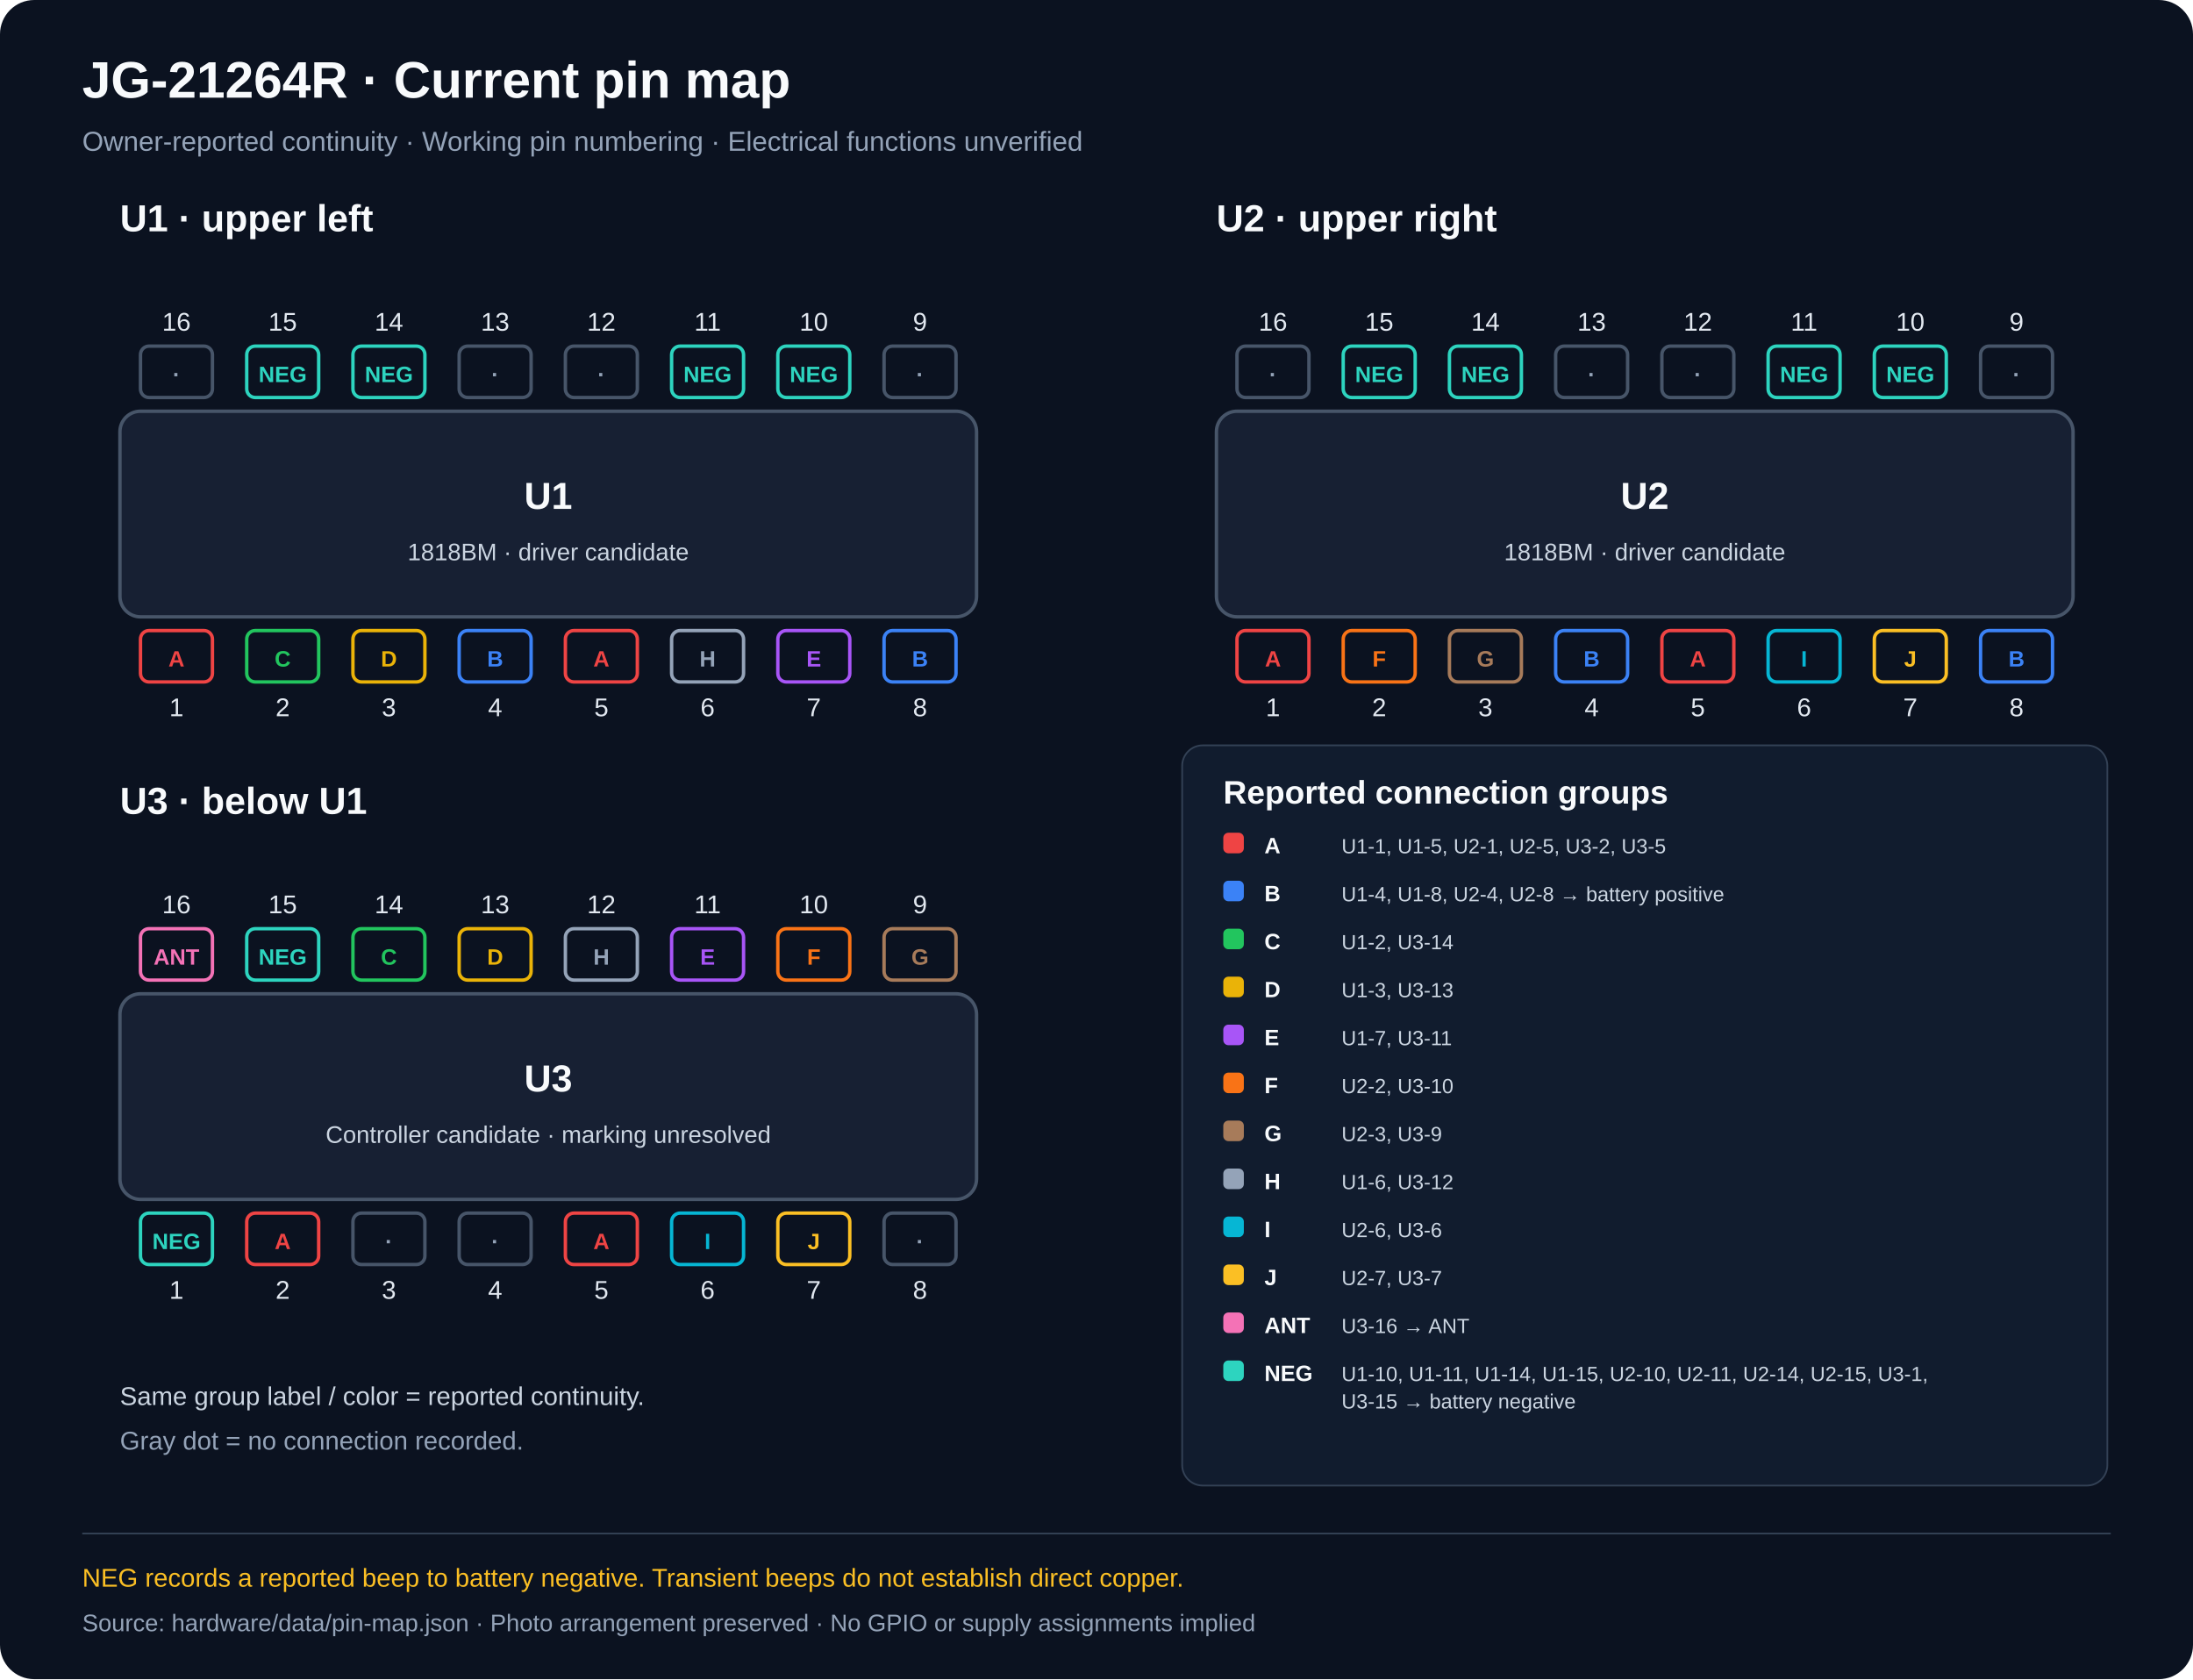
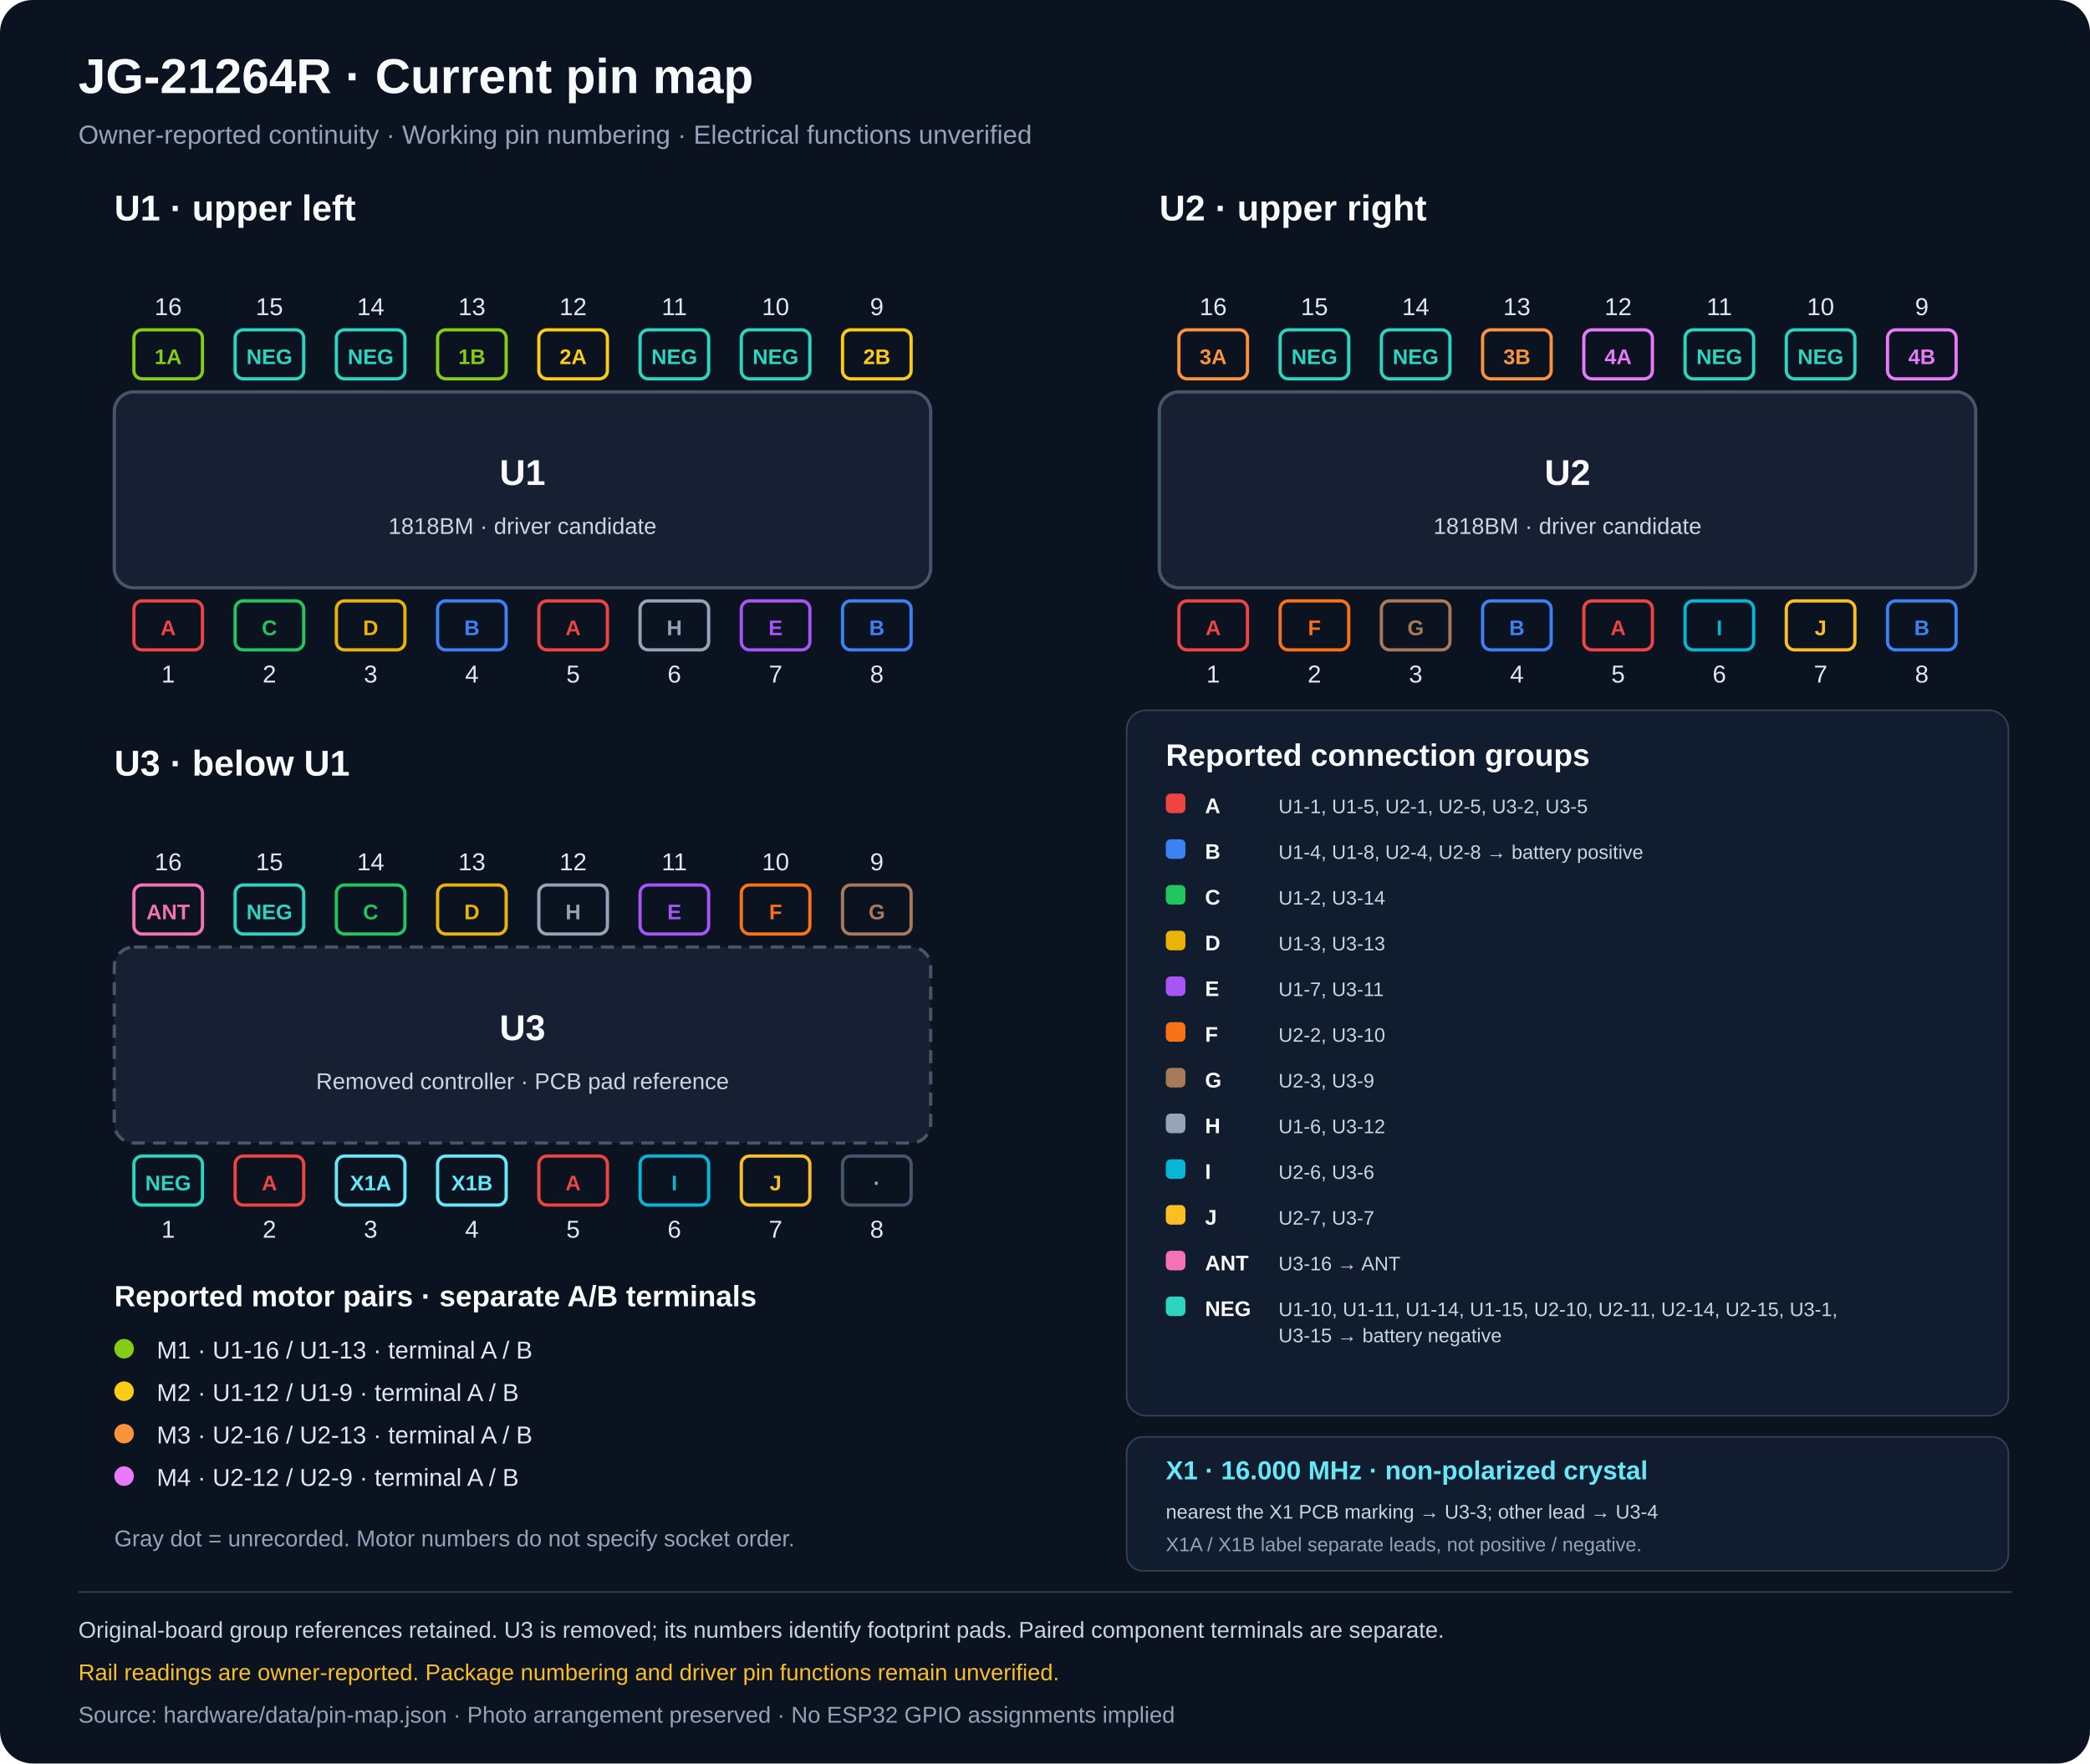
- <svg xmlns="http://www.w3.org/2000/svg" width="1280" height="980" viewBox="0 0 1280 980" role="img" aria-labelledby="title desc">
-   <rect width="1280" height="980" rx="20" fill="#0b1220" />
+ <svg xmlns="http://www.w3.org/2000/svg" width="1280" height="1080" viewBox="0 0 1280 1080" role="img" aria-labelledby="title desc">
+   <rect width="1280" height="1080" rx="20" fill="#0b1220" />
  <g font-family="Arial, Helvetica, sans-serif">
    <text x="48" y="57" fill="#f8fafc" font-size="30" font-weight="700">JG-21264R · Current pin map</text>
    <text x="48" y="88" fill="#94a3b8" font-size="16">Owner-reported continuity · Working pin numbering · Electrical functions unverified</text>
    <text x="70" y="135" fill="#f8fafc" font-size="22" font-weight="700">U1 · upper left</text>
    <rect x="70" y="240" width="500" height="120" rx="12" fill="#172033" stroke="#475569" stroke-width="2" />
    <text x="320" y="297" text-anchor="middle" fill="#f8fafc" font-size="22" font-weight="700">U1</text>
    <text x="320" y="327" text-anchor="middle" fill="#cbd5e1" font-size="14">1818BM · driver candidate</text>
-     <rect x="82" y="202" width="42" height="30" rx="5" fill="#0b1220" stroke="#475569" stroke-width="2" />
-     <text x="103" y="223" text-anchor="middle" fill="#94a3b8" font-size="13" font-weight="700">·</text>
+     <rect x="82" y="202" width="42" height="30" rx="5" fill="#0b1220" stroke="#84cc16" stroke-width="2" />
+     <text x="103" y="223" text-anchor="middle" fill="#84cc16" font-size="13" font-weight="700">1A</text>
    <text x="103" y="193" text-anchor="middle" fill="#e2e8f0" font-size="15">16</text>
    <rect x="144" y="202" width="42" height="30" rx="5" fill="#0b1220" stroke="#2dd4bf" stroke-width="2" />
    <text x="165" y="223" text-anchor="middle" fill="#2dd4bf" font-size="13" font-weight="700">NEG</text>
    <text x="165" y="193" text-anchor="middle" fill="#e2e8f0" font-size="15">15</text>
    <rect x="206" y="202" width="42" height="30" rx="5" fill="#0b1220" stroke="#2dd4bf" stroke-width="2" />
    <text x="227" y="223" text-anchor="middle" fill="#2dd4bf" font-size="13" font-weight="700">NEG</text>
    <text x="227" y="193" text-anchor="middle" fill="#e2e8f0" font-size="15">14</text>
-     <rect x="268" y="202" width="42" height="30" rx="5" fill="#0b1220" stroke="#475569" stroke-width="2" />
-     <text x="289" y="223" text-anchor="middle" fill="#94a3b8" font-size="13" font-weight="700">·</text>
+     <rect x="268" y="202" width="42" height="30" rx="5" fill="#0b1220" stroke="#84cc16" stroke-width="2" />
+     <text x="289" y="223" text-anchor="middle" fill="#84cc16" font-size="13" font-weight="700">1B</text>
    <text x="289" y="193" text-anchor="middle" fill="#e2e8f0" font-size="15">13</text>
-     <rect x="330" y="202" width="42" height="30" rx="5" fill="#0b1220" stroke="#475569" stroke-width="2" />
-     <text x="351" y="223" text-anchor="middle" fill="#94a3b8" font-size="13" font-weight="700">·</text>
+     <rect x="330" y="202" width="42" height="30" rx="5" fill="#0b1220" stroke="#facc15" stroke-width="2" />
+     <text x="351" y="223" text-anchor="middle" fill="#facc15" font-size="13" font-weight="700">2A</text>
    <text x="351" y="193" text-anchor="middle" fill="#e2e8f0" font-size="15">12</text>
    <rect x="392" y="202" width="42" height="30" rx="5" fill="#0b1220" stroke="#2dd4bf" stroke-width="2" />
    <text x="413" y="223" text-anchor="middle" fill="#2dd4bf" font-size="13" font-weight="700">NEG</text>
    <text x="413" y="193" text-anchor="middle" fill="#e2e8f0" font-size="15">11</text>
    <rect x="454" y="202" width="42" height="30" rx="5" fill="#0b1220" stroke="#2dd4bf" stroke-width="2" />
    <text x="475" y="223" text-anchor="middle" fill="#2dd4bf" font-size="13" font-weight="700">NEG</text>
    <text x="475" y="193" text-anchor="middle" fill="#e2e8f0" font-size="15">10</text>
-     <rect x="516" y="202" width="42" height="30" rx="5" fill="#0b1220" stroke="#475569" stroke-width="2" />
-     <text x="537" y="223" text-anchor="middle" fill="#94a3b8" font-size="13" font-weight="700">·</text>
+     <rect x="516" y="202" width="42" height="30" rx="5" fill="#0b1220" stroke="#facc15" stroke-width="2" />
+     <text x="537" y="223" text-anchor="middle" fill="#facc15" font-size="13" font-weight="700">2B</text>
    <text x="537" y="193" text-anchor="middle" fill="#e2e8f0" font-size="15">9</text>
    <rect x="82" y="368" width="42" height="30" rx="5" fill="#0b1220" stroke="#ef4444" stroke-width="2" />
    <text x="103" y="389" text-anchor="middle" fill="#ef4444" font-size="13" font-weight="700">A</text>
    <text x="103" y="418" text-anchor="middle" fill="#e2e8f0" font-size="15">1</text>
    <rect x="144" y="368" width="42" height="30" rx="5" fill="#0b1220" stroke="#22c55e" stroke-width="2" />
    <text x="165" y="389" text-anchor="middle" fill="#22c55e" font-size="13" font-weight="700">C</text>
    <text x="165" y="418" text-anchor="middle" fill="#e2e8f0" font-size="15">2</text>
    <rect x="206" y="368" width="42" height="30" rx="5" fill="#0b1220" stroke="#eab308" stroke-width="2" />
    <text x="227" y="389" text-anchor="middle" fill="#eab308" font-size="13" font-weight="700">D</text>
    <text x="227" y="418" text-anchor="middle" fill="#e2e8f0" font-size="15">3</text>
    <rect x="268" y="368" width="42" height="30" rx="5" fill="#0b1220" stroke="#3b82f6" stroke-width="2" />
    <text x="289" y="389" text-anchor="middle" fill="#3b82f6" font-size="13" font-weight="700">B</text>
    <text x="289" y="418" text-anchor="middle" fill="#e2e8f0" font-size="15">4</text>
    <rect x="330" y="368" width="42" height="30" rx="5" fill="#0b1220" stroke="#ef4444" stroke-width="2" />
    <text x="351" y="389" text-anchor="middle" fill="#ef4444" font-size="13" font-weight="700">A</text>
    <text x="351" y="418" text-anchor="middle" fill="#e2e8f0" font-size="15">5</text>
    <rect x="392" y="368" width="42" height="30" rx="5" fill="#0b1220" stroke="#94a3b8" stroke-width="2" />
    <text x="413" y="389" text-anchor="middle" fill="#94a3b8" font-size="13" font-weight="700">H</text>
    <text x="413" y="418" text-anchor="middle" fill="#e2e8f0" font-size="15">6</text>
    <rect x="454" y="368" width="42" height="30" rx="5" fill="#0b1220" stroke="#a855f7" stroke-width="2" />
    <text x="475" y="389" text-anchor="middle" fill="#a855f7" font-size="13" font-weight="700">E</text>
    <text x="475" y="418" text-anchor="middle" fill="#e2e8f0" font-size="15">7</text>
    <rect x="516" y="368" width="42" height="30" rx="5" fill="#0b1220" stroke="#3b82f6" stroke-width="2" />
    <text x="537" y="389" text-anchor="middle" fill="#3b82f6" font-size="13" font-weight="700">B</text>
    <text x="537" y="418" text-anchor="middle" fill="#e2e8f0" font-size="15">8</text>
    <text x="710" y="135" fill="#f8fafc" font-size="22" font-weight="700">U2 · upper right</text>
    <rect x="710" y="240" width="500" height="120" rx="12" fill="#172033" stroke="#475569" stroke-width="2" />
    <text x="960" y="297" text-anchor="middle" fill="#f8fafc" font-size="22" font-weight="700">U2</text>
    <text x="960" y="327" text-anchor="middle" fill="#cbd5e1" font-size="14">1818BM · driver candidate</text>
-     <rect x="722" y="202" width="42" height="30" rx="5" fill="#0b1220" stroke="#475569" stroke-width="2" />
-     <text x="743" y="223" text-anchor="middle" fill="#94a3b8" font-size="13" font-weight="700">·</text>
+     <rect x="722" y="202" width="42" height="30" rx="5" fill="#0b1220" stroke="#fb923c" stroke-width="2" />
+     <text x="743" y="223" text-anchor="middle" fill="#fb923c" font-size="13" font-weight="700">3A</text>
    <text x="743" y="193" text-anchor="middle" fill="#e2e8f0" font-size="15">16</text>
    <rect x="784" y="202" width="42" height="30" rx="5" fill="#0b1220" stroke="#2dd4bf" stroke-width="2" />
    <text x="805" y="223" text-anchor="middle" fill="#2dd4bf" font-size="13" font-weight="700">NEG</text>
    <text x="805" y="193" text-anchor="middle" fill="#e2e8f0" font-size="15">15</text>
    <rect x="846" y="202" width="42" height="30" rx="5" fill="#0b1220" stroke="#2dd4bf" stroke-width="2" />
    <text x="867" y="223" text-anchor="middle" fill="#2dd4bf" font-size="13" font-weight="700">NEG</text>
    <text x="867" y="193" text-anchor="middle" fill="#e2e8f0" font-size="15">14</text>
-     <rect x="908" y="202" width="42" height="30" rx="5" fill="#0b1220" stroke="#475569" stroke-width="2" />
-     <text x="929" y="223" text-anchor="middle" fill="#94a3b8" font-size="13" font-weight="700">·</text>
+     <rect x="908" y="202" width="42" height="30" rx="5" fill="#0b1220" stroke="#fb923c" stroke-width="2" />
+     <text x="929" y="223" text-anchor="middle" fill="#fb923c" font-size="13" font-weight="700">3B</text>
    <text x="929" y="193" text-anchor="middle" fill="#e2e8f0" font-size="15">13</text>
-     <rect x="970" y="202" width="42" height="30" rx="5" fill="#0b1220" stroke="#475569" stroke-width="2" />
-     <text x="991" y="223" text-anchor="middle" fill="#94a3b8" font-size="13" font-weight="700">·</text>
+     <rect x="970" y="202" width="42" height="30" rx="5" fill="#0b1220" stroke="#e879f9" stroke-width="2" />
+     <text x="991" y="223" text-anchor="middle" fill="#e879f9" font-size="13" font-weight="700">4A</text>
    <text x="991" y="193" text-anchor="middle" fill="#e2e8f0" font-size="15">12</text>
    <rect x="1032" y="202" width="42" height="30" rx="5" fill="#0b1220" stroke="#2dd4bf" stroke-width="2" />
    <text x="1053" y="223" text-anchor="middle" fill="#2dd4bf" font-size="13" font-weight="700">NEG</text>
    <text x="1053" y="193" text-anchor="middle" fill="#e2e8f0" font-size="15">11</text>
    <rect x="1094" y="202" width="42" height="30" rx="5" fill="#0b1220" stroke="#2dd4bf" stroke-width="2" />
    <text x="1115" y="223" text-anchor="middle" fill="#2dd4bf" font-size="13" font-weight="700">NEG</text>
    <text x="1115" y="193" text-anchor="middle" fill="#e2e8f0" font-size="15">10</text>
-     <rect x="1156" y="202" width="42" height="30" rx="5" fill="#0b1220" stroke="#475569" stroke-width="2" />
-     <text x="1177" y="223" text-anchor="middle" fill="#94a3b8" font-size="13" font-weight="700">·</text>
+     <rect x="1156" y="202" width="42" height="30" rx="5" fill="#0b1220" stroke="#e879f9" stroke-width="2" />
+     <text x="1177" y="223" text-anchor="middle" fill="#e879f9" font-size="13" font-weight="700">4B</text>
    <text x="1177" y="193" text-anchor="middle" fill="#e2e8f0" font-size="15">9</text>
    <rect x="722" y="368" width="42" height="30" rx="5" fill="#0b1220" stroke="#ef4444" stroke-width="2" />
    <text x="743" y="389" text-anchor="middle" fill="#ef4444" font-size="13" font-weight="700">A</text>
    <text x="743" y="418" text-anchor="middle" fill="#e2e8f0" font-size="15">1</text>
    <rect x="784" y="368" width="42" height="30" rx="5" fill="#0b1220" stroke="#f97316" stroke-width="2" />
    <text x="805" y="389" text-anchor="middle" fill="#f97316" font-size="13" font-weight="700">F</text>
    <text x="805" y="418" text-anchor="middle" fill="#e2e8f0" font-size="15">2</text>
    <rect x="846" y="368" width="42" height="30" rx="5" fill="#0b1220" stroke="#a77b5a" stroke-width="2" />
    <text x="867" y="389" text-anchor="middle" fill="#a77b5a" font-size="13" font-weight="700">G</text>
    <text x="867" y="418" text-anchor="middle" fill="#e2e8f0" font-size="15">3</text>
    <rect x="908" y="368" width="42" height="30" rx="5" fill="#0b1220" stroke="#3b82f6" stroke-width="2" />
    <text x="929" y="389" text-anchor="middle" fill="#3b82f6" font-size="13" font-weight="700">B</text>
    <text x="929" y="418" text-anchor="middle" fill="#e2e8f0" font-size="15">4</text>
    <rect x="970" y="368" width="42" height="30" rx="5" fill="#0b1220" stroke="#ef4444" stroke-width="2" />
    <text x="991" y="389" text-anchor="middle" fill="#ef4444" font-size="13" font-weight="700">A</text>
    <text x="991" y="418" text-anchor="middle" fill="#e2e8f0" font-size="15">5</text>
    <rect x="1032" y="368" width="42" height="30" rx="5" fill="#0b1220" stroke="#06b6d4" stroke-width="2" />
    <text x="1053" y="389" text-anchor="middle" fill="#06b6d4" font-size="13" font-weight="700">I</text>
    <text x="1053" y="418" text-anchor="middle" fill="#e2e8f0" font-size="15">6</text>
    <rect x="1094" y="368" width="42" height="30" rx="5" fill="#0b1220" stroke="#fbbf24" stroke-width="2" />
    <text x="1115" y="389" text-anchor="middle" fill="#fbbf24" font-size="13" font-weight="700">J</text>
    <text x="1115" y="418" text-anchor="middle" fill="#e2e8f0" font-size="15">7</text>
    <rect x="1156" y="368" width="42" height="30" rx="5" fill="#0b1220" stroke="#3b82f6" stroke-width="2" />
    <text x="1177" y="389" text-anchor="middle" fill="#3b82f6" font-size="13" font-weight="700">B</text>
    <text x="1177" y="418" text-anchor="middle" fill="#e2e8f0" font-size="15">8</text>
    <text x="70" y="475" fill="#f8fafc" font-size="22" font-weight="700">U3 · below U1</text>
-     <rect x="70" y="580" width="500" height="120" rx="12" fill="#172033" stroke="#475569" stroke-width="2" />
+     <rect x="70" y="580" width="500" height="120" rx="12" fill="#172033" stroke="#475569" stroke-width="2" stroke-dasharray="8 5" />
    <text x="320" y="637" text-anchor="middle" fill="#f8fafc" font-size="22" font-weight="700">U3</text>
-     <text x="320" y="667" text-anchor="middle" fill="#cbd5e1" font-size="14">Controller candidate · marking unresolved</text>
+     <text x="320" y="667" text-anchor="middle" fill="#cbd5e1" font-size="14">Removed controller · PCB pad reference</text>
    <rect x="82" y="542" width="42" height="30" rx="5" fill="#0b1220" stroke="#f472b6" stroke-width="2" />
    <text x="103" y="563" text-anchor="middle" fill="#f472b6" font-size="13" font-weight="700">ANT</text>
    <text x="103" y="533" text-anchor="middle" fill="#e2e8f0" font-size="15">16</text>
    <rect x="144" y="542" width="42" height="30" rx="5" fill="#0b1220" stroke="#2dd4bf" stroke-width="2" />
    <text x="165" y="563" text-anchor="middle" fill="#2dd4bf" font-size="13" font-weight="700">NEG</text>
    <text x="165" y="533" text-anchor="middle" fill="#e2e8f0" font-size="15">15</text>
    <rect x="206" y="542" width="42" height="30" rx="5" fill="#0b1220" stroke="#22c55e" stroke-width="2" />
    <text x="227" y="563" text-anchor="middle" fill="#22c55e" font-size="13" font-weight="700">C</text>
    <text x="227" y="533" text-anchor="middle" fill="#e2e8f0" font-size="15">14</text>
    <rect x="268" y="542" width="42" height="30" rx="5" fill="#0b1220" stroke="#eab308" stroke-width="2" />
    <text x="289" y="563" text-anchor="middle" fill="#eab308" font-size="13" font-weight="700">D</text>
    <text x="289" y="533" text-anchor="middle" fill="#e2e8f0" font-size="15">13</text>
    <rect x="330" y="542" width="42" height="30" rx="5" fill="#0b1220" stroke="#94a3b8" stroke-width="2" />
    <text x="351" y="563" text-anchor="middle" fill="#94a3b8" font-size="13" font-weight="700">H</text>
    <text x="351" y="533" text-anchor="middle" fill="#e2e8f0" font-size="15">12</text>
    <rect x="392" y="542" width="42" height="30" rx="5" fill="#0b1220" stroke="#a855f7" stroke-width="2" />
    <text x="413" y="563" text-anchor="middle" fill="#a855f7" font-size="13" font-weight="700">E</text>
    <text x="413" y="533" text-anchor="middle" fill="#e2e8f0" font-size="15">11</text>
    <rect x="454" y="542" width="42" height="30" rx="5" fill="#0b1220" stroke="#f97316" stroke-width="2" />
    <text x="475" y="563" text-anchor="middle" fill="#f97316" font-size="13" font-weight="700">F</text>
    <text x="475" y="533" text-anchor="middle" fill="#e2e8f0" font-size="15">10</text>
    <rect x="516" y="542" width="42" height="30" rx="5" fill="#0b1220" stroke="#a77b5a" stroke-width="2" />
    <text x="537" y="563" text-anchor="middle" fill="#a77b5a" font-size="13" font-weight="700">G</text>
    <text x="537" y="533" text-anchor="middle" fill="#e2e8f0" font-size="15">9</text>
    <rect x="82" y="708" width="42" height="30" rx="5" fill="#0b1220" stroke="#2dd4bf" stroke-width="2" />
    <text x="103" y="729" text-anchor="middle" fill="#2dd4bf" font-size="13" font-weight="700">NEG</text>
    <text x="103" y="758" text-anchor="middle" fill="#e2e8f0" font-size="15">1</text>
    <rect x="144" y="708" width="42" height="30" rx="5" fill="#0b1220" stroke="#ef4444" stroke-width="2" />
    <text x="165" y="729" text-anchor="middle" fill="#ef4444" font-size="13" font-weight="700">A</text>
    <text x="165" y="758" text-anchor="middle" fill="#e2e8f0" font-size="15">2</text>
-     <rect x="206" y="708" width="42" height="30" rx="5" fill="#0b1220" stroke="#475569" stroke-width="2" />
-     <text x="227" y="729" text-anchor="middle" fill="#94a3b8" font-size="13" font-weight="700">·</text>
+     <rect x="206" y="708" width="42" height="30" rx="5" fill="#0b1220" stroke="#67e8f9" stroke-width="2" />
+     <text x="227" y="729" text-anchor="middle" fill="#67e8f9" font-size="13" font-weight="700">X1A</text>
    <text x="227" y="758" text-anchor="middle" fill="#e2e8f0" font-size="15">3</text>
-     <rect x="268" y="708" width="42" height="30" rx="5" fill="#0b1220" stroke="#475569" stroke-width="2" />
-     <text x="289" y="729" text-anchor="middle" fill="#94a3b8" font-size="13" font-weight="700">·</text>
+     <rect x="268" y="708" width="42" height="30" rx="5" fill="#0b1220" stroke="#67e8f9" stroke-width="2" />
+     <text x="289" y="729" text-anchor="middle" fill="#67e8f9" font-size="13" font-weight="700">X1B</text>
    <text x="289" y="758" text-anchor="middle" fill="#e2e8f0" font-size="15">4</text>
    <rect x="330" y="708" width="42" height="30" rx="5" fill="#0b1220" stroke="#ef4444" stroke-width="2" />
    <text x="351" y="729" text-anchor="middle" fill="#ef4444" font-size="13" font-weight="700">A</text>
    <text x="351" y="758" text-anchor="middle" fill="#e2e8f0" font-size="15">5</text>
    <rect x="392" y="708" width="42" height="30" rx="5" fill="#0b1220" stroke="#06b6d4" stroke-width="2" />
    <text x="413" y="729" text-anchor="middle" fill="#06b6d4" font-size="13" font-weight="700">I</text>
    <text x="413" y="758" text-anchor="middle" fill="#e2e8f0" font-size="15">6</text>
    <rect x="454" y="708" width="42" height="30" rx="5" fill="#0b1220" stroke="#fbbf24" stroke-width="2" />
    <text x="475" y="729" text-anchor="middle" fill="#fbbf24" font-size="13" font-weight="700">J</text>
    <text x="475" y="758" text-anchor="middle" fill="#e2e8f0" font-size="15">7</text>
    <rect x="516" y="708" width="42" height="30" rx="5" fill="#0b1220" stroke="#475569" stroke-width="2" />
    <text x="537" y="729" text-anchor="middle" fill="#94a3b8" font-size="13" font-weight="700">·</text>
    <text x="537" y="758" text-anchor="middle" fill="#e2e8f0" font-size="15">8</text>
    <rect x="690" y="435" width="540" height="432" rx="12" fill="#111c2e" stroke="#334155" />
    <text x="714" y="469" fill="#f8fafc" font-size="19" font-weight="700">Reported connection groups</text>
    <rect x="714" y="486" width="12" height="12" rx="3" fill="#ef4444" />
    <text x="738" y="498" fill="#f8fafc" font-size="13" font-weight="700">A</text>
    <text x="783" y="498" fill="#cbd5e1" font-size="12">U1-1, U1-5, U2-1, U2-5, U3-2, U3-5</text>
    <rect x="714" y="514" width="12" height="12" rx="3" fill="#3b82f6" />
    <text x="738" y="526" fill="#f8fafc" font-size="13" font-weight="700">B</text>
    <text x="783" y="526" fill="#cbd5e1" font-size="12">U1-4, U1-8, U2-4, U2-8 → battery positive</text>
    <rect x="714" y="542" width="12" height="12" rx="3" fill="#22c55e" />
    <text x="738" y="554" fill="#f8fafc" font-size="13" font-weight="700">C</text>
    <text x="783" y="554" fill="#cbd5e1" font-size="12">U1-2, U3-14</text>
    <rect x="714" y="570" width="12" height="12" rx="3" fill="#eab308" />
    <text x="738" y="582" fill="#f8fafc" font-size="13" font-weight="700">D</text>
    <text x="783" y="582" fill="#cbd5e1" font-size="12">U1-3, U3-13</text>
    <rect x="714" y="598" width="12" height="12" rx="3" fill="#a855f7" />
    <text x="738" y="610" fill="#f8fafc" font-size="13" font-weight="700">E</text>
    <text x="783" y="610" fill="#cbd5e1" font-size="12">U1-7, U3-11</text>
    <rect x="714" y="626" width="12" height="12" rx="3" fill="#f97316" />
    <text x="738" y="638" fill="#f8fafc" font-size="13" font-weight="700">F</text>
    <text x="783" y="638" fill="#cbd5e1" font-size="12">U2-2, U3-10</text>
    <rect x="714" y="654" width="12" height="12" rx="3" fill="#a77b5a" />
    <text x="738" y="666" fill="#f8fafc" font-size="13" font-weight="700">G</text>
    <text x="783" y="666" fill="#cbd5e1" font-size="12">U2-3, U3-9</text>
    <rect x="714" y="682" width="12" height="12" rx="3" fill="#94a3b8" />
    <text x="738" y="694" fill="#f8fafc" font-size="13" font-weight="700">H</text>
    <text x="783" y="694" fill="#cbd5e1" font-size="12">U1-6, U3-12</text>
    <rect x="714" y="710" width="12" height="12" rx="3" fill="#06b6d4" />
    <text x="738" y="722" fill="#f8fafc" font-size="13" font-weight="700">I</text>
    <text x="783" y="722" fill="#cbd5e1" font-size="12">U2-6, U3-6</text>
    <rect x="714" y="738" width="12" height="12" rx="3" fill="#fbbf24" />
    <text x="738" y="750" fill="#f8fafc" font-size="13" font-weight="700">J</text>
    <text x="783" y="750" fill="#cbd5e1" font-size="12">U2-7, U3-7</text>
    <rect x="714" y="766" width="12" height="12" rx="3" fill="#f472b6" />
    <text x="738" y="778" fill="#f8fafc" font-size="13" font-weight="700">ANT</text>
    <text x="783" y="778" fill="#cbd5e1" font-size="12">U3-16 → ANT</text>
    <rect x="714" y="794" width="12" height="12" rx="3" fill="#2dd4bf" />
    <text x="738" y="806" fill="#f8fafc" font-size="13" font-weight="700">NEG</text>
    <text x="783" y="806" fill="#cbd5e1" font-size="12">U1-10, U1-11, U1-14, U1-15, U2-10, U2-11, U2-14, U2-15, U3-1,</text>
    <text x="783" y="822" fill="#cbd5e1" font-size="12">U3-15 → battery negative</text>
-     <text x="70" y="820" fill="#cbd5e1" font-size="15">Same group label / color = reported continuity.</text>
-     <text x="70" y="846" fill="#94a3b8" font-size="15">Gray dot = no connection recorded.</text>
-     <path d="M48 895H1232" stroke="#334155" />
-     <text x="48" y="926" fill="#fbbf24" font-size="15">NEG records a reported beep to battery negative. Transient beeps do not establish direct copper.</text>
-     <text x="48" y="952" fill="#94a3b8" font-size="14">Source: hardware/data/pin-map.json · Photo arrangement preserved · No GPIO or supply assignments implied</text>
+     <text x="70" y="800" fill="#f8fafc" font-size="18" font-weight="700">Reported motor pairs · separate A/B terminals</text>
+     <rect x="70" y="820" width="12" height="12" rx="6" fill="#84cc16" />
+     <text x="96" y="832" fill="#e2e8f0" font-size="15">M1 · U1-16 / U1-13 · terminal A / B</text>
+     <rect x="70" y="846" width="12" height="12" rx="6" fill="#facc15" />
+     <text x="96" y="858" fill="#e2e8f0" font-size="15">M2 · U1-12 / U1-9 · terminal A / B</text>
+     <rect x="70" y="872" width="12" height="12" rx="6" fill="#fb923c" />
+     <text x="96" y="884" fill="#e2e8f0" font-size="15">M3 · U2-16 / U2-13 · terminal A / B</text>
+     <rect x="70" y="898" width="12" height="12" rx="6" fill="#e879f9" />
+     <text x="96" y="910" fill="#e2e8f0" font-size="15">M4 · U2-12 / U2-9 · terminal A / B</text>
+     <rect x="690" y="880" width="540" height="82" rx="10" fill="#111c2e" stroke="#334155" />
+     <text x="714" y="906" fill="#67e8f9" font-size="16" font-weight="700">X1 · 16.000 MHz · non-polarized crystal</text>
+     <text x="714" y="930" fill="#cbd5e1" font-size="12">nearest the X1 PCB marking → U3-3; other lead → U3-4</text>
+     <text x="714" y="950" fill="#94a3b8" font-size="12">X1A / X1B label separate leads, not positive / negative.</text>
+     <text x="70" y="947" fill="#94a3b8" font-size="14">Gray dot = unrecorded. Motor numbers do not specify socket order.</text>
+     <path d="M48 975H1232" stroke="#334155" />
+     <text x="48" y="1003" fill="#cbd5e1" font-size="14">Original-board group references retained. U3 is removed; its numbers identify footprint pads. Paired component terminals are separate.</text>
+     <text x="48" y="1029" fill="#fbbf24" font-size="14">Rail readings are owner-reported. Package numbering and driver pin functions remain unverified.</text>
+     <text x="48" y="1055" fill="#94a3b8" font-size="14">Source: hardware/data/pin-map.json · Photo arrangement preserved · No ESP32 GPIO assignments implied</text>
  </g>
</svg>
